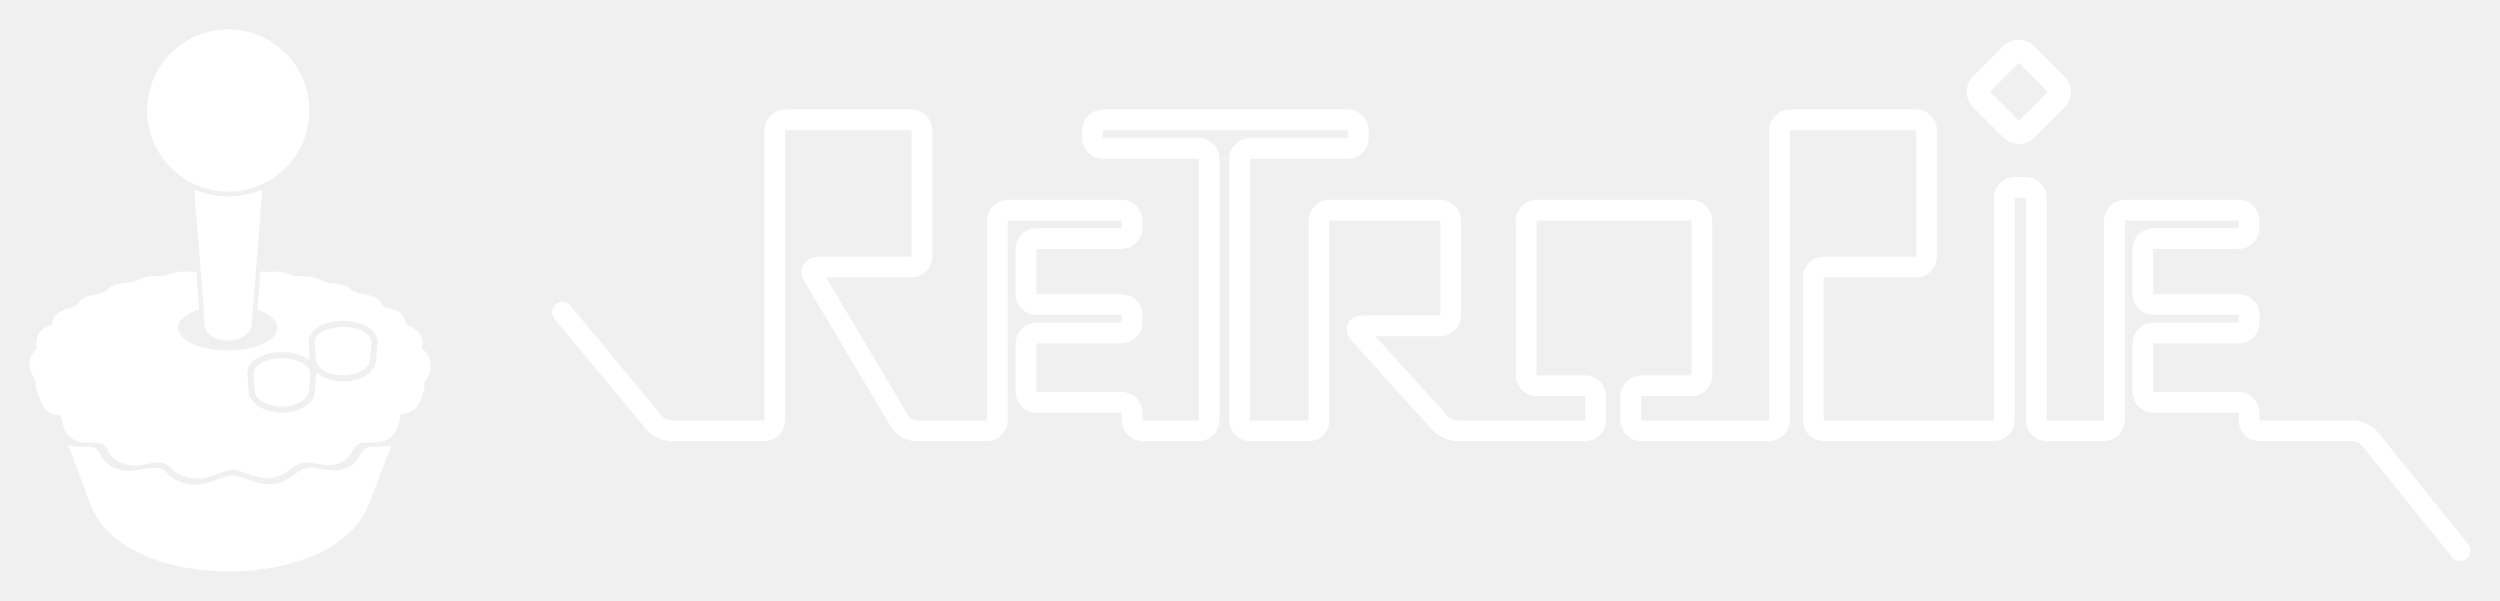
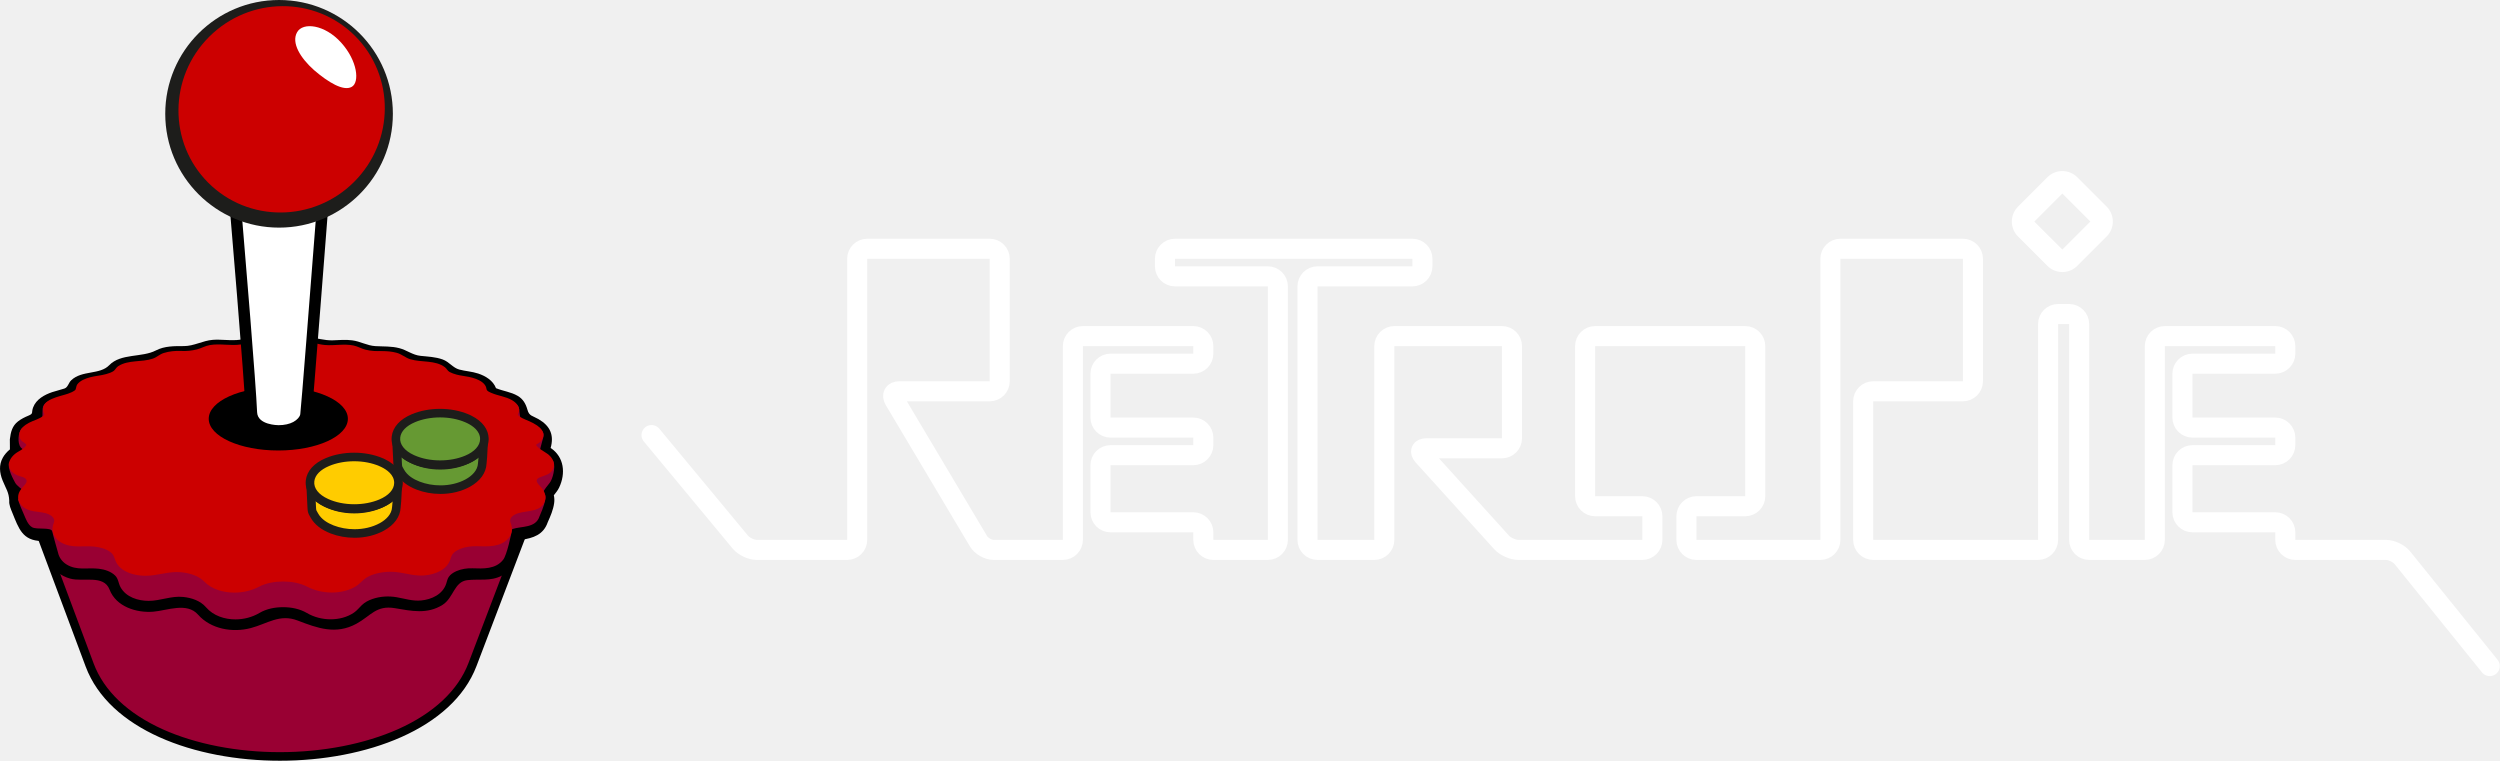
- <svg xmlns="http://www.w3.org/2000/svg" height="81.887mm" width="340.69mm" version="1.1" viewBox="0 0 1207.157 290.15">
-   <g stroke-linejoin="round" stroke-linecap="round" stroke-miterlimit="10" clip-rule="evenodd" transform="translate(275.01 -304.43)">
-     <path d="m912.93 570.35-43.586-54.013c-1.727-2.14-5.39-3.891-8.14-3.891h-45.201c-2.749 0-5-2.25-5-5v-3.76c0-2.75-2.249-5-5-5h-41.275c-2.75 0-5-2.25-5-5v-23.455c0-2.75 2.25-5 5-5h41.275c2.751 0 5-2.25 5-5v-3.756c0-2.75-2.249-5-5-5h-41.275c-2.75 0-5-2.25-5-5v-21.854c0-2.75 2.25-5 5-5h41.275c2.751 0 5-2.25 5-5v-3.751c0-2.75-2.249-5-5-5h-55.035c-2.75 0-5 2.25-5 5v96.576c0 2.75-2.25 5-5 5h-27.731c-2.75 0-5-2.25-5-5v-107.58c0-2.75-2.25-5-5-5h-5.48c-2.75 0-5 2.25-5 5v107.58c0 2.75-2.25 5-5 5h-82.175c-2.75 0-5-2.25-5-5v-69.065c0-2.75 2.25-5 5-5h44.713c2.75 0 5-2.25 5-5v-61.052c0-2.75-2.25-5-5-5h-61.055c-2.749 0-5 2.25-5 5v140.12c0 2.75-2.249 5-5 5h-61.775c-2.75 0-5-2.25-5-5v-11.77c0-2.75 2.25-5 5-5h24.32c2.75 0 5-2.25 5-5v-74.806c0-2.75-2.25-5-5-5l-74.813-.002c-2.75 0-5 2.25-5 5v74.808c0 2.75 2.25 5 5 5h23.523c2.75 0 5 2.25 5 5v11.77c0 2.75-2.25 5-5 5h-61.771c-2.75 0-6.51-1.668-8.357-3.706l-39.167-43.237c-1.847-2.038-1.106-3.706 1.643-3.706h37.671c2.749 0 5-2.25 5-5v-45.929c0-2.75-2.251-5-5-5h-53.638c-2.75 0-5 2.25-5 5v96.578c0 2.75-2.25 5-5 5h-28.303c-2.75 0-5-2.25-5-5v-126.36c0-2.75 2.25-5 5-5h47.293c2.75 0 5-2.25 5-5v-3.755c0-2.75-2.25-5-5-5h-118.35c-2.75 0-5 2.25-5 5v3.755c0 2.75 2.25 5 5 5h46.292c2.75 0 5 2.25 5 5v126.36c0 2.75-2.25 5-5 5l-27.16-.002c-2.749 0-5-2.25-5-5v-3.756c0-2.75-2.249-5-5-5h-41.268c-2.751 0-5-2.25-5-5v-23.459c0-2.75 2.249-5 5-5h41.268c2.751 0 5-2.25 5-5v-3.754c0-2.75-2.249-5-5-5h-41.268c-2.751 0-5-2.25-5-5v-21.854c0-2.75 2.249-5 5-5h41.268c2.751 0 5-2.25 5-5v-3.753c0-2.75-2.249-5-5-5h-55.027c-2.75 0-5 2.25-5 5v96.576c0 2.75-2.25 5-5 5h-34.474c-2.749 0-6.151-1.934-7.556-4.296l-41.959-70.473c-1.406-2.362-.307-4.296 2.444-4.296h45.083c2.75 0 5-2.25 5-5v-61.05c0-2.75-2.25-5-5-5h-61.051c-2.75 0-5 2.25-5 5v140.12c0 2.75-2.25 5-5 5h-45.032c-2.751 0-6.438-1.732-8.193-3.849l-44.294-53.399" stroke="#fff" stroke-width="10px" fill="none" />
-     <path d="m699.82 373.94-.251-.003-.251-.009-.249-.015-.249-.021-.25-.026-.251-.033-.248-.039-.246-.044-.25-.051-.245-.057-.245-.063-.245-.069-.243-.074-.241-.081-.241-.087-.237-.093-.222-.092-.135-.06-.117-.053-.115-.054-.116-.056-.116-.058-.116-.06-.115-.061-.114-.063-.113-.063-.112-.066-.112-.066-.113-.07-.109-.069-.111-.072-.11-.073-.107-.074-.11-.077-.108-.079-.103-.076-.103-.079-.107-.083-.106-.086-.103-.084-.1-.085-.102-.089-.097-.087-.101-.091-.099-.094-.094-.09-.083-.082-14.701-14.702-.083-.084-.089-.092-.093-.099-.093-.101-.089-.101-.088-.101-.083-.098-.086-.104-.084-.105-.081-.103-.08-.105-.08-.108-.079-.11-.074-.105-.074-.107-.073-.111-.072-.11-.07-.11-.066-.109-.071-.117-.063-.111-.063-.111-.064-.116-.061-.115-.061-.118-.056-.113-.055-.113-.056-.119-.054-.119-.058-.132-.091-.219-.094-.24-.087-.242-.08-.239-.076-.245-.069-.245-.062-.244-.056-.246-.051-.246-.044-.247-.039-.251-.033-.25-.027-.249-.02-.249-.015-.249-.01-.25v-.252-.253l.01-.249.014-.249.021-.249.027-.249.033-.251.039-.251.044-.246.051-.246.056-.246.063-.245.069-.245.075-.245.08-.238.087-.242.094-.24.092-.22.057-.131.054-.119.056-.118.055-.114.056-.114.06-.117.063-.117.063-.115.063-.111.063-.11.071-.118.067-.11.068-.107.073-.112.074-.112.073-.106.074-.105.078-.108.081-.109.081-.107.08-.101.084-.106.086-.104.082-.096.089-.103.091-.102.09-.098.094-.101.089-.092.081-.083 14.699-14.698.082-.082.099-.095.098-.091.1-.092.1-.089.097-.084.104-.089.104-.085.102-.082.105-.083.105-.08.108-.08.104-.076.108-.076.111-.076.108-.072.109-.07.111-.071.113-.069.112-.067.11-.064.117-.066.114-.063.111-.058.118-.061.117-.059.115-.055.113-.054.119-.054.135-.059.221-.093.239-.093.24-.087.241-.08.243-.075.245-.069.245-.063.247-.056.246-.051.247-.044.249-.039.251-.033.249-.027.248-.021.251-.015.251-.009.251-.003.25.003.251.009.25.015.249.021.25.027.25.032.248.039.248.045.248.05.246.057.244.063.244.068.244.075.243.081.24.087.236.092.223.093.133.059.117.053.118.055.115.056.116.058.116.06.113.06.114.062.113.064.113.065.113.068.111.068.112.071.108.07.11.073.111.077.106.074.107.078.105.078.105.079.106.083.106.086.101.084.099.083.101.088.102.09.102.094.094.088.096.092.087.086 14.696 14.694.082.083.095.099.093.099.087.096.091.101.089.103.083.098.086.104.083.104.08.102.082.108.08.107.079.109.074.106.072.105.075.111.073.113.068.108.067.109.068.113.066.114.066.117.06.111.062.116.061.118.054.108.057.118.058.124.052.113.056.129.094.223.093.24.088.242.08.241.074.242.07.245.061.243.058.248.05.248.044.245.04.25.032.251.027.246.021.252.015.252.01.246v.253.252l-.01.247-.015.252-.021.252-.027.246-.032.251-.04.25-.044.244-.05.249-.058.248-.061.242-.069.246-.075.242-.08.241-.088.242-.093.24-.093.222-.057.129-.052.115-.058.123-.057.117-.054.109-.06.117-.063.117-.06.111-.065.115-.067.115-.067.113-.068.11-.068.108-.072.111-.075.112-.073.106-.073.105-.079.109-.08.107-.082.108-.081.103-.083.104-.086.104-.082.097-.089.103-.09.101-.088.096-.094.1-.094.098-.081.082-14.696 14.7-.083.082-.099.095-.097.092-.1.091-.101.089-.097.085-.102.087-.105.087-.104.083-.104.081-.105.081-.106.078-.106.077-.11.077-.107.074-.11.073-.11.072-.11.069-.113.07-.111.066-.11.064-.114.064-.118.065-.115.061-.114.059-.116.058-.116.056-.113.053-.119.054-.136.06-.22.092-.238.093-.24.087-.243.081-.242.074-.244.069-.246.063-.245.057-.249.051-.247.044-.248.039-.251.033-.25.026-.249.021-.249.015-.251.009-.251.003zm0-11.203 13.964-13.968-13.965-13.964-13.966 13.966 13.967 13.966z" fill-rule="evenodd" fill="#fff" />
-     <g fill-rule="evenodd" transform="matrix(.53788 0 0 .53788 -535.47 275.33)" fill="#fff">
-       <g fill-rule="nonzero">
-         <path d="m545.45 453.56c8.365 22.395 18.188 48.692 19.93 53.355 15.052 40.296 69.566 60.277 124.26 60.277 55.153 0 110.49-20.301 125.81-60.562 1.85-4.859 11.645-30.592 20.043-52.652-6.175 1.645-12.48.555-18.93 1.316-9.048 1.07-9.251 12.012-16.809 16.754-10.358 6.501-21.066 4.133-32.27 2.227-12.703-2.147-16.321 5.253-26.088 10.566-13.879 7.55-26.319 2.975-39.773-2.205-12.188-4.693-20.464 2.152-31.74 5.121-12.3 3.239-27.065.742-35.758-9.135-7.519-8.549-21.044-2.719-30.25-1.967-11.395.931-25.199-3.364-29.646-14.979-3.923-10.243-17.773-5.045-26.553-7.398-.756-.203-1.5-.445-2.232-.719z" />
-         <path d="m96.533 138.17c-.68-.011-1.361-.002-2.043.051-3.476.267-6.433 2.152-9.965 2.152-3.251 0-6.633-.059-9.609 1.488-4.86 2.527-12.056.935-16.074 5.09-3.245 3.356-9.368 1.669-13.076 5.178-.96.908-1.107 2.425-2.326 2.844-1.37.472-2.797.762-4.172 1.225-2.695.906-5.574 2.47-6.621 5.301-.672 1.816.236 2.055-1.6 2.811-1.267.522-2.503 1.136-3.592 1.98-1.993 1.546-2.524 3.672-2.812 6.201-.022.189.026 3.428.029 3.426-.959.779-1.804 1.718-2.416 2.797-1.451 2.557-1.17 5.279-.094 7.938 1.168 2.883 2.156 3.97 2.273 6.938-.125 1.423.562 2.901 1.08 4.174 2.209 5.422 3.466 9.566 10.053 9.705 1.331.028 1.958 5.255 2.453 6.572 1.222 3.25 4.149 5.485 7.447 6.369 4.461 1.196 11.497-1.447 13.49 3.758 2.26 5.901 9.275 8.084 15.064 7.611 4.678-.382 11.549-3.344 15.369 1 4.417 5.019 11.919 6.286 18.168 4.641 5.729-1.508 9.934-4.986 16.127-2.602 6.836 2.632 13.157 4.957 20.209 1.121 4.963-2.7 6.8-6.46 13.254-5.369 5.692.969 11.134 2.17 16.396-1.133 3.84-2.409 3.944-7.968 8.541-8.512 4.047-.478 7.981.483 11.818-1.516 4.639-2.415 5.717-7.661 6.748-12.355 4.083-.607 7.619-1.715 9.113-6.076.934-2.063 1.89-4.286 2.195-6.551.136-.902.096-1.823-.104-2.711.671-.871 1.345-1.647 1.822-2.652 2.303-4.854 1.768-10.519-2.922-13.633 1.241-4.444-.153-7.586-4.203-9.934-2.047-1.186-3.172-.991-3.785-3.227-.578-2.072-1.526-3.695-3.346-4.764-2.345-1.374-5.002-1.632-7.469-2.65-1.013-2.638-3.591-4.201-6.158-5.047-2.124-.7-4.34-.792-6.484-1.363-2.204-.592-3.451-2.649-5.713-3.471-2.451-.89-5.051-.973-7.615-1.242-2.761-.29-4.68-1.967-7.293-2.644-2.759-.725-5.473-.539-8.27-.707-2.812-.169-5.191-1.638-7.963-1.992-2.199-.281-4.402-.095-6.606-.008-1.041.041-2.043-.065-3.035-.211-.538 6.801-1.054 13.286-1.478 18.486 5.838 1.99 9.635 5.157 9.635 8.734 0 6.027-10.721 10.912-23.945 10.912s-23.943-4.885-23.943-10.912c0-3.692 4.033-6.949 10.189-8.924-.364-5.125-.855-11.516-1.375-18.154-1.79.046-3.578-.112-5.369-.143zm76.166 23.801c3.483 0 6.845.646 9.73 1.865.288.104.671.263 1.068.49 3.83 1.917 5.935 4.763 5.928 8.023-.001.701-.106 1.385-.303 2.045l-.236 4.373c-.036.665-.073.973-.119 1.305-.026.191-.047.34-.072.799-.16 3.156-2.189 5.966-5.719 7.912-2.933 1.613-6.444 2.467-10.152 2.467-2.85 0-5.696-.516-8.229-1.492-1.897-.732-3.494-1.695-4.756-2.838.012.172.02.345.019.52-.001.691-.102 1.363-.293 2.014l-.244 4.408c-.036.659-.077.976-.121 1.295-.026.19-.047.341-.072.807-.162 3.159-2.193 5.967-5.721 7.908-2.932 1.614-6.441 2.469-10.15 2.469-2.85 0-5.695-.518-8.229-1.494-3.213-1.239-5.591-3.128-6.877-5.461-.114-.207-.207-.359-.279-.48-.626-1.047-.739-1.592-.805-2.926l-.043-.871c-.022-.441-.044-.881-.065-1.322l-.203-4.367c-.273-.912-.368-1.863-.258-2.832.364-3.231 2.817-5.955 6.906-7.672 2.886-1.212 6.251-1.852 9.729-1.852 3.485 0 6.845.643 9.727 1.861.292.105.679.264 1.076.492 1.037.519 1.943 1.109 2.719 1.754-.006-.098-.016-.175-.021-.283-.035-.728-.071-1.453-.107-2.18l-.223-4.439c-.259-.893-.345-1.822-.238-2.769.364-3.232 2.818-5.957 6.908-7.674 2.889-1.211 6.251-1.853 9.725-1.853zm0 2.949c-3.083 0-6.051.56-8.584 1.623-3.06 1.284-4.881 3.161-5.121 5.285-.009.081.002.16-.002.24h-.018l.014.201c-.001.229.015.457.051.682l.492 6.842c.016.318.032.635.047.953.062 1.25.09.986.719 2.123 1.115 2.022 3.262 3.33 5.359 4.139 2.208.851 4.686 1.295 7.168 1.295 3.068 0 6.143-.678 8.73-2.102 2.043-1.126 4.072-2.993 4.197-5.479.06-1.095.12-1.005.18-1.906-.008.006-.017.011-.025.018l.533-6.004h-.004c.019-.16.043-.32.043-.482.006-2.785-2.584-4.544-4.379-5.428-.231-.139-.495-.255-.734-.336-2.546-1.091-5.534-1.664-8.666-1.664zm-29.564 15.088c-3.083 0-6.055.56-8.588 1.623-3.059 1.284-4.88 3.162-5.119 5.285-.051.446-.008.884.082 1.314l.521 8.104h.016c.057.66.166.688.684 1.623 1.116 2.025 3.262 3.332 5.359 4.141 2.208.852 4.686 1.295 7.168 1.295 3.068 0 6.141-.677 8.729-2.102 2.044-1.125 4.074-2.992 4.201-5.479.002-.028.002-.026.004-.053h.006l.098-1.176c.023-.178.047-.331.07-.68-.004.003-.009.006-.014.01l.479-5.695c.05-.258.082-.519.082-.783.007-2.785-2.584-4.542-4.379-5.426-.23-.14-.498-.255-.736-.336-2.545-1.092-5.53-1.666-8.662-1.666z" transform="matrix(1.8592 0 0 1.8592 471.07 40.932)" />
-         <path d="m658.5 224.09c2.488 29.682 8.651 104.03 9.291 120.41.413 10.572 10.889 15.303 21.09 15.303 4.84 0 9.428-1.053 12.912-2.967 4.522-2.488 7.486-6.206 8.135-10.197.597-3.657 8.073-100.11 9.809-122.54-9.383 4.061-19.726 6.324-30.6 6.324-10.889 0-21.244-2.269-30.637-6.338z" />
-         <path d="m689.14 80.457c-40.221 0-72.826 32.606-72.826 72.822 0 40.215 32.605 72.82 72.826 72.82 40.21 0 72.816-32.605 72.816-72.82 0-40.216-32.607-72.822-72.816-72.822zm19.35 16.793c-158.28 339.64-79.139 169.82 0 0z" />
-       </g>
-       <rect height="2.656" width=".664" stroke-miterlimit="10" y="398.72" x="734.34" stroke-width="0" />
+ <svg xmlns="http://www.w3.org/2000/svg" width="351.71mm" height="107.02mm" version="1.1" viewBox="0 0 1246.2 379.21">
+   <g transform="translate(53.214 66.103)">
+     <path d="m1187.9 265.92-43.586-54.013c-1.727-2.14-5.39-3.891-8.14-3.891h-45.201c-2.749 0-5-2.25-5-5v-3.76c0-2.75-2.249-5-5-5h-41.275c-2.75 0-5-2.25-5-5v-23.455c0-2.75 2.25-5 5-5h41.275c2.751 0 5-2.25 5-5v-3.756c0-2.75-2.249-5-5-5h-41.275c-2.75 0-5-2.25-5-5v-21.854c0-2.75 2.25-5 5-5h41.275c2.751 0 5-2.25 5-5v-3.751c0-2.75-2.249-5-5-5h-55.035c-2.75 0-5 2.25-5 5v96.576c0 2.75-2.25 5-5 5h-27.731c-2.75 0-5-2.25-5-5v-107.58c0-2.75-2.25-5-5-5h-5.48c-2.75 0-5 2.25-5 5v107.58c0 2.75-2.25 5-5 5h-82.175c-2.75 0-5-2.25-5-5v-69.065c0-2.75 2.25-5 5-5h44.713c2.75 0 5-2.25 5-5v-61.052c0-2.75-2.25-5-5-5h-61.055c-2.749 0-5 2.25-5 5v140.12c0 2.75-2.249 5-5 5h-61.775c-2.75 0-5-2.25-5-5v-11.77c0-2.75 2.25-5 5-5h24.32c2.75 0 5-2.25 5-5v-74.806c0-2.75-2.25-5-5-5l-74.813-2e-3c-2.75 0-5 2.25-5 5v74.808c0 2.75 2.25 5 5 5h23.523c2.75 0 5 2.25 5 5v11.77c0 2.75-2.25 5-5 5h-61.771c-2.75 0-6.51-1.668-8.357-3.706l-39.167-43.237c-1.847-2.038-1.106-3.706 1.643-3.706h37.671c2.749 0 5-2.25 5-5v-45.929c0-2.75-2.251-5-5-5h-53.638c-2.75 0-5 2.25-5 5v96.578c0 2.75-2.25 5-5 5h-28.303c-2.75 0-5-2.25-5-5v-126.36c0-2.75 2.25-5 5-5h47.293c2.75 0 5-2.25 5-5v-3.755c0-2.75-2.25-5-5-5h-118.35c-2.75 0-5 2.25-5 5v3.755c0 2.75 2.25 5 5 5h46.292c2.75 0 5 2.25 5 5v126.36c0 2.75-2.25 5-5 5l-27.16-2e-3c-2.749 0-5-2.25-5-5v-3.756c0-2.75-2.249-5-5-5h-41.268c-2.751 0-5-2.25-5-5v-23.459c0-2.75 2.249-5 5-5h41.268c2.751 0 5-2.25 5-5v-3.754c0-2.75-2.249-5-5-5h-41.268c-2.751 0-5-2.25-5-5v-21.854c0-2.75 2.249-5 5-5h41.268c2.751 0 5-2.25 5-5v-3.753c0-2.75-2.249-5-5-5h-55.027c-2.75 0-5 2.25-5 5v96.576c0 2.75-2.25 5-5 5h-34.474c-2.749 0-6.151-1.934-7.556-4.296l-41.959-70.473c-1.406-2.362-0.307-4.296 2.444-4.296h45.083c2.75 0 5-2.25 5-5v-61.05c0-2.75-2.25-5-5-5h-61.051c-2.75 0-5 2.25-5 5v140.12c0 2.75-2.25 5-5 5h-45.032c-2.751 0-6.438-1.732-8.193-3.849l-44.294-53.399" clip-rule="evenodd" fill="none" stroke="#fff" stroke-linecap="round" stroke-linejoin="round" stroke-miterlimit="10" stroke-width="10px" />
+     <path d="m974.83 69.51-0.251-3e-3 -0.251-9e-3 -0.249-0.015-0.249-0.021-0.25-0.026-0.251-0.033-0.248-0.039-0.246-0.044-0.25-0.051-0.245-0.057-0.245-0.063-0.245-0.069-0.243-0.074-0.241-0.081-0.241-0.087-0.237-0.093-0.222-0.092-0.135-0.06-0.117-0.053-0.115-0.054-0.116-0.056-0.116-0.058-0.116-0.06-0.115-0.061-0.114-0.063-0.113-0.063-0.224-0.132-0.113-0.07-0.109-0.069-0.111-0.072-0.11-0.073-0.107-0.074-0.11-0.077-0.108-0.079-0.103-0.076-0.103-0.079-0.107-0.083-0.106-0.086-0.103-0.084-0.1-0.085-0.102-0.089-0.097-0.087-0.101-0.091-0.099-0.094-0.094-0.09-0.083-0.082-14.701-14.702-0.083-0.084-0.089-0.092-0.093-0.099-0.093-0.101-0.089-0.101-0.088-0.101-0.083-0.098-0.086-0.104-0.084-0.105-0.081-0.103-0.08-0.105-0.08-0.108-0.079-0.11-0.074-0.105-0.074-0.107-0.073-0.111-0.072-0.11-0.07-0.11-0.066-0.109-0.071-0.117-0.126-0.222-0.064-0.116-0.061-0.115-0.061-0.118-0.056-0.113-0.055-0.113-0.056-0.119-0.054-0.119-0.058-0.132-0.091-0.219-0.094-0.24-0.087-0.242-0.08-0.239-0.076-0.245-0.069-0.245-0.062-0.244-0.056-0.246-0.051-0.246-0.044-0.247-0.039-0.251-0.033-0.25-0.027-0.249-0.02-0.249-0.015-0.249-0.01-0.25v-0.505l0.01-0.249 0.014-0.249 0.021-0.249 0.027-0.249 0.033-0.251 0.039-0.251 0.044-0.246 0.051-0.246 0.056-0.246 0.063-0.245 0.069-0.245 0.075-0.245 0.08-0.238 0.087-0.242 0.094-0.24 0.092-0.22 0.057-0.131 0.054-0.119 0.056-0.118 0.055-0.114 0.056-0.114 0.06-0.117 0.063-0.117 0.063-0.115 0.063-0.111 0.063-0.11 0.071-0.118 0.067-0.11 0.068-0.107 0.073-0.112 0.074-0.112 0.073-0.106 0.074-0.105 0.078-0.108 0.081-0.109 0.081-0.107 0.08-0.101 0.084-0.106 0.086-0.104 0.082-0.096 0.089-0.103 0.091-0.102 0.09-0.098 0.094-0.101 0.089-0.092 0.081-0.083 14.699-14.698 0.082-0.082 0.099-0.095 0.098-0.091 0.1-0.092 0.1-0.089 0.097-0.084 0.104-0.089 0.104-0.085 0.102-0.082 0.105-0.083 0.105-0.08 0.108-0.08 0.104-0.076 0.108-0.076 0.111-0.076 0.108-0.072 0.109-0.07 0.111-0.071 0.113-0.069 0.112-0.067 0.11-0.064 0.117-0.066 0.114-0.063 0.111-0.058 0.118-0.061 0.117-0.059 0.115-0.055 0.113-0.054 0.119-0.054 0.135-0.059 0.221-0.093 0.239-0.093 0.24-0.087 0.241-0.08 0.243-0.075 0.245-0.069 0.245-0.063 0.247-0.056 0.246-0.051 0.247-0.044 0.249-0.039 0.251-0.033 0.249-0.027 0.248-0.021 0.251-0.015 0.251-9e-3 0.251-3e-3 0.25 3e-3 0.251 9e-3 0.25 0.015 0.249 0.021 0.25 0.027 0.25 0.032 0.248 0.039 0.248 0.045 0.248 0.05 0.246 0.057 0.244 0.063 0.244 0.068 0.244 0.075 0.243 0.081 0.24 0.087 0.236 0.092 0.223 0.093 0.133 0.059 0.117 0.053 0.118 0.055 0.115 0.056 0.116 0.058 0.116 0.06 0.113 0.06 0.114 0.062 0.113 0.064 0.113 0.065 0.113 0.068 0.111 0.068 0.112 0.071 0.108 0.07 0.11 0.073 0.111 0.077 0.106 0.074 0.107 0.078 0.105 0.078 0.105 0.079 0.106 0.083 0.106 0.086 0.101 0.084 0.099 0.083 0.101 0.088 0.102 0.09 0.102 0.094 0.094 0.088 0.096 0.092 0.087 0.086 14.696 14.694 0.082 0.083 0.095 0.099 0.093 0.099 0.087 0.096 0.091 0.101 0.089 0.103 0.083 0.098 0.086 0.104 0.083 0.104 0.08 0.102 0.082 0.108 0.08 0.107 0.079 0.109 0.074 0.106 0.072 0.105 0.075 0.111 0.073 0.113 0.068 0.108 0.067 0.109 0.068 0.113 0.066 0.114 0.066 0.117 0.06 0.111 0.062 0.116 0.061 0.118 0.054 0.108 0.057 0.118 0.058 0.124 0.052 0.113 0.056 0.129 0.094 0.223 0.093 0.24 0.088 0.242 0.08 0.241 0.074 0.242 0.07 0.245 0.061 0.243 0.058 0.248 0.05 0.248 0.044 0.245 0.04 0.25 0.032 0.251 0.027 0.246 0.021 0.252 0.015 0.252 0.01 0.246v0.505l-0.01 0.247-0.015 0.252-0.021 0.252-0.027 0.246-0.032 0.251-0.04 0.25-0.044 0.244-0.05 0.249-0.058 0.248-0.061 0.242-0.069 0.246-0.075 0.242-0.08 0.241-0.088 0.242-0.093 0.24-0.093 0.222-0.057 0.129-0.052 0.115-0.058 0.123-0.057 0.117-0.054 0.109-0.06 0.117-0.063 0.117-0.06 0.111-0.065 0.115-0.067 0.115-0.067 0.113-0.068 0.11-0.068 0.108-0.072 0.111-0.075 0.112-0.073 0.106-0.073 0.105-0.079 0.109-0.08 0.107-0.082 0.108-0.081 0.103-0.083 0.104-0.086 0.104-0.082 0.097-0.089 0.103-0.09 0.101-0.088 0.096-0.094 0.1-0.094 0.098-0.081 0.082-14.696 14.7-0.083 0.082-0.099 0.095-0.097 0.092-0.1 0.091-0.101 0.089-0.097 0.085-0.102 0.087-0.105 0.087-0.104 0.083-0.104 0.081-0.105 0.081-0.106 0.078-0.106 0.077-0.11 0.077-0.107 0.074-0.11 0.073-0.11 0.072-0.11 0.069-0.113 0.07-0.111 0.066-0.11 0.064-0.114 0.064-0.118 0.065-0.115 0.061-0.114 0.059-0.116 0.058-0.116 0.056-0.113 0.053-0.119 0.054-0.136 0.06-0.22 0.092-0.238 0.093-0.24 0.087-0.243 0.081-0.242 0.074-0.244 0.069-0.246 0.063-0.245 0.057-0.249 0.051-0.247 0.044-0.248 0.039-0.251 0.033-0.25 0.026-0.249 0.021-0.249 0.015-0.251 9e-3zm0-11.203 13.964-13.968-13.965-13.964-13.966 13.966z" clip-rule="evenodd" fill="#fff" fill-rule="evenodd" stroke-linecap="round" stroke-linejoin="round" stroke-miterlimit="10" />
+     <g transform="matrix(.7114 0 0 .7114 -269.58 -164.29)">
+       <path d="m500.21 668.07c-30.323 0-59.834-5.751-83.096-16.194-25.388-11.399-42.74-27.952-50.18-47.87-3.317-8.881-26.62-71.267-38.544-103.19 0.553 0.129 1.139 0.243 1.76 0.342 0.76 0.12 1.513 0.224 2.259 0.325 2.834 0.388 5.282 0.723 7.571 1.948 3.069 1.646 4.009 4.14 5.407 8.406l3.926 11.853c0.865 2.615 3.932 3.635 10.94 3.635 0.775 0 1.387-0.015 1.703-0.026 0.608-0.018 1.212-0.042 1.813-0.064 1.425-0.055 2.771-0.106 4.116-0.106 2.333 0 4.229 0.168 5.969 0.527 4.053 0.837 7.397 2.398 9.669 4.516 1.264 1.176 1.728 2.462 2.369 4.244 0.37 1.027 0.79 2.193 1.416 3.409 2.999 5.819 9.989 9.156 19.18 9.156 1.606 0 3.216-0.103 4.786-0.307 2.158-0.281 4.226-0.749 6.226-1.202 2.608-0.59 5.071-1.146 7.594-1.279 0.726-0.038 1.454-0.058 2.183-0.058 3.423 0 6.744 0.425 9.871 1.262 4.11 1.1 7.392 2.738 9.754 4.87 0.608 0.54 1.161 1.069 1.705 1.588 1.782 1.7 3.624 3.459 6.305 4.768 3.97 1.941 8.602 2.968 13.392 2.968 4.994 0 9.978-1.09 14.413-3.154l0.859-0.4c3.939-1.839 7.341-3.427 11.396-4.139 2.395-0.421 4.862-0.635 7.332-0.635 1.74 0 3.501 0.107 5.233 0.318 4.008 0.486 7.696 2.02 11.6 3.644 4.281 1.781 8.708 3.623 13.757 4.103 1.12 0.106 2.252 0.16 3.363 0.16 3.826 0 7.464-0.619 10.811-1.84 4.231-1.541 6.866-4.028 9.655-6.662l0.729-0.687c5.822-5.459 14.668-6.274 19.423-6.274 0.814 0 1.641 0.023 2.456 0.069 2.85 0.162 5.603 0.698 8.517 1.264 3.475 0.676 7.068 1.374 10.81 1.374 2.715 0 5.219-0.363 7.658-1.111 5.5-1.681 9.381-4.978 10.926-9.281l0.042-0.12 0.033-0.122c0.98-3.677 2.224-5.659 4.588-7.311 2.752-1.926 6.29-3.157 10.518-3.662 0.882-0.105 1.849-0.157 2.955-0.157 1.156 0 2.309 0.054 3.531 0.11 1.235 0.057 2.512 0.116 3.806 0.116 0.905 0 1.726-0.028 2.512-0.088l0.504-0.034c2.455-0.164 7.025-0.468 8.328-4.299l2.238-6.593c0.347-1.021 0.659-2.119 0.96-3.181 0.815-2.872 1.659-5.843 3.219-7.598 2.353-2.651 6.268-3.599 9.138-3.928l0.632-0.071c1.287-0.144 2.692-0.3 4.11-0.599l-39.163 102.87c-7.581 19.923-25.201 36.531-50.954 48.027-23.646 10.555-53.487 16.367-84.029 16.367" fill="#903" />
+       <path d="m679.19 495.21c-0.02 0.02-0.038 0.039-0.058 0.058-0.052 0.053-0.096 0.097-0.102 0.104 0.051-0.052 0.104-0.105 0.16-0.162m5e-3 -5e-3 -5e-3 5e-3zm8e-3 -8e-3c-3e-3 3e-3 -6e-3 5e-3 -8e-3 8e-3zm0.028-0.029c-0.025 0.025-0.069 0.069-0.125 0.126l0.026-0.026c0.032-0.033 0.067-0.068 0.099-0.1m0.019-0.02c-6e-3 7e-3 -0.013 0.013-0.019 0.02 5e-3 -6e-3 0.01-0.01 0.014-0.014 2e-3 -2e-3 3e-3 -4e-3 5e-3 -6e-3m6e-3 -5e-3 -0.011 0.011c-0.015 0.015-0.029 0.029-0.042 0.043 0.037-0.038 0.053-0.054 0.053-0.054m-356.87-1.833c10.275 27.504 38.095 101.98 41.743 111.75 16.484 44.131 76.185 66.014 136.09 66.014 60.402 0 121.01-22.233 137.79-66.326 3.913-10.279 32.179-84.528 42.4-111.38-0.256 0.667-0.658 1.265-1.149 1.776 0.054-0.055 0.098-0.099 0.098-0.099s-0.042 0.044-0.158 0.161c-0.118 0.119-0.161 0.163-0.161 0.163s0-1e-3 1e-3 -1e-3c-0.652 0.658-0.876 0.885-0.876 0.885-1e-3 0 0.65-0.658 0.952-0.963-2.586 2.535-6.439 2.815-9.832 3.204-3.99 0.457-8.293 1.822-11.039 4.915-2.697 3.034-3.5 8.047-4.777 11.809-0.746 2.197-1.493 4.394-2.238 6.591-0.717 2.109-4.176 2.155-6.216 2.307-0.763 0.057-1.526 0.079-2.288 0.079-2.448 0-4.887-0.225-7.336-0.225-1.101 0-2.204 0.046-3.311 0.177-4.173 0.498-8.408 1.752-11.881 4.182-3.318 2.318-4.754 5.193-5.769 8.998-1.405 3.916-5.169 6.262-8.981 7.427-2.315 0.71-4.564 0.979-6.779 0.979-6.407 0-12.531-2.256-19.157-2.632-0.861-0.049-1.739-0.075-2.626-0.075-7.581 0-15.906 1.865-21.475 7.086-2.992 2.806-5.378 5.269-9.359 6.719-3.12 1.138-6.458 1.658-9.784 1.658-1.029 0-2.058-0.05-3.078-0.146-9.008-0.857-16.254-6.643-25.28-7.74-1.855-0.225-3.725-0.338-5.595-0.338-2.631 0-5.262 0.224-7.85 0.679-4.763 0.836-8.68 2.764-13.002 4.775-4.018 1.869-8.594 2.874-13.147 2.874-4.194 0-8.37-0.853-12.076-2.665-3.027-1.478-4.874-3.717-7.316-5.886-3.068-2.77-7.036-4.484-10.989-5.542-3.464-0.927-7.06-1.363-10.646-1.363-0.781 0-1.562 0.02-2.341 0.061-4.829 0.254-9.296 1.884-14.048 2.502-1.37 0.178-2.861 0.282-4.401 0.282-6.357 0-13.549-1.779-16.512-7.53-1.583-3.072-1.69-5.944-4.407-8.475-3.033-2.825-7.098-4.43-11.108-5.258-2.221-0.459-4.395-0.589-6.575-0.589-1.988 0-3.982 0.108-6.025 0.173-0.298 9e-3 -0.876 0.023-1.608 0.023-2.739 0-7.636-0.197-8.092-1.578-1.216-3.67-2.434-7.344-3.65-11.015-1.489-4.495-2.552-8.499-7.114-10.945-3.441-1.843-7.02-1.996-10.777-2.592-3.042-0.482-7.035-1.69-8.239-4.89m-7e-3 -0.021c2e-3 7e-3 4e-3 0.014 7e-3 0.021-2e-3 -6e-3 -5e-3 -0.014-7e-3 -0.021m347.37 11.194-14.869 39.058-22.489 59.073c-7.292 19.161-24.365 35.19-49.373 46.353-23.269 10.388-52.677 16.107-82.807 16.107-29.909 0-58.983-5.658-81.867-15.931-24.64-11.062-41.445-27.033-48.599-46.183-3.156-8.451-24.414-65.365-36.74-98.36 2.188 0.309 3.981 0.635 5.557 1.48 1.984 1.064 2.632 2.594 3.976 6.695l0.278 0.849 2.194 6.621 1.455 4.392c1.884 5.693 9.629 5.693 13.789 5.693 0.819 0 1.465-0.016 1.798-0.026 0.615-0.02 1.226-0.043 1.834-0.067 1.396-0.052 2.714-0.103 4.001-0.103 2.153 0 3.806 0.143 5.362 0.465 3.514 0.725 6.361 2.03 8.232 3.773 0.671 0.626 0.954 1.3 1.59 3.066 0.401 1.114 0.856 2.376 1.572 3.766 3.53 6.853 11.493 10.782 21.846 10.782 1.735 0 3.475-0.112 5.175-0.332 2.295-0.298 4.433-0.782 6.5-1.25 2.479-0.561 4.821-1.09 7.088-1.21 0.675-0.036 1.357-0.053 2.027-0.053 3.16 0 6.22 0.389 9.095 1.159 3.647 0.975 6.513 2.389 8.556 4.232 0.536 0.477 1.057 0.973 1.608 1.498 1.856 1.773 3.961 3.781 7.055 5.291 4.381 2.143 9.468 3.276 14.713 3.276 5.428 0 10.849-1.188 15.678-3.434l0.864-0.403c3.745-1.749 6.98-3.259 10.646-3.903 2.223-0.39 4.515-0.588 6.811-0.588 1.621 0 3.26 0.099 4.871 0.295 3.599 0.437 7.102 1.894 10.81 3.437 4.487 1.866 9.126 3.796 14.626 4.318 1.213 0.117 2.44 0.174 3.646 0.174 4.178 0 8.161-0.679 11.838-2.02 4.813-1.754 7.8-4.574 10.688-7.3l0.721-0.68c3.703-3.471 10.035-5.463 17.371-5.463 0.759 0 1.528 0.022 2.285 0.065 2.649 0.15 5.304 0.667 8.116 1.214 3.614 0.702 7.351 1.428 11.382 1.428 3.018 0 5.81-0.406 8.532-1.241 6.431-1.966 11.004-5.921 12.876-11.139l0.085-0.237 0.065-0.244c0.795-2.98 1.655-4.399 3.41-5.627 2.309-1.615 5.474-2.701 9.152-3.14 0.764-0.09 1.615-0.135 2.601-0.135 1.086 0 2.206 0.051 3.392 0.106 1.27 0.059 2.582 0.119 3.944 0.119 0.981 0 1.876-0.031 2.735-0.095l0.481-0.034c2.699-0.179 9.022-0.6 10.97-6.33l1.04-3.062 1.197-3.528c0.371-1.093 0.694-2.229 1.006-3.327 0.689-2.428 1.471-5.182 2.577-6.426 1.316-1.482 3.806-2.513 7.027-2.914" />
+       <path d="m486.57 373.72c-5.798 0-11.038 2.226-16.721 2.596-5.54 0.36-11.07-0.589-16.62-0.163-7.078 0.543-13.094 4.383-20.286 4.383-6.62 0-13.506-0.119-19.566 3.032-9.896 5.146-24.548 1.903-32.729 10.362-6.608 6.834-19.073 3.395-26.623 10.539-1.955 1.849-2.254 4.938-4.737 5.791-2.789 0.962-5.698 1.555-8.497 2.497-5.488 1.845-11.346 5.027-13.479 10.791-1.369 3.697 0.478 4.185-3.259 5.723-2.58 1.062-5.095 2.312-7.311 4.031-4.057 3.147-5.141 7.476-5.728 12.625-0.045 0.385 0.055 6.982 0.062 6.977-1.953 1.587-3.674 3.495-4.921 5.692-2.954 5.206-2.38 10.751-0.188 16.163 2.378 5.87 4.39 8.086 4.628 14.128-0.254 2.897 1.142 5.907 2.197 8.499 4.497 11.04 7.058 19.472 20.468 19.756 2.711 0.057 3.985 10.701 4.994 13.384 2.488 6.617 8.448 11.168 15.163 12.968 9.083 2.435 23.411-2.944 27.469 7.653 4.601 12.015 18.883 16.458 30.671 15.495 9.524-0.778 23.516-6.809 31.294 2.035 8.993 10.218 24.268 12.8 36.992 9.449 11.665-3.071 20.225-10.151 32.834-5.296 13.919 5.359 26.79 10.092 41.148 2.281 10.104-5.497 13.847-13.152 26.988-10.931 11.59 1.972 22.668 4.42 33.383-2.305 7.818-4.906 8.029-16.224 17.389-17.331 8.24-0.973 16.248 0.981 24.062-3.088 9.445-4.917 11.642-15.597 13.742-25.155 8.314-1.235 15.514-3.491 18.556-12.37 1.901-4.201 3.848-8.728 4.47-13.339 0.276-1.837 0.193-3.714-0.214-5.522 1.367-1.773 2.741-3.35 3.712-5.398 4.688-9.883 3.601-21.417-5.948-27.757 2.526-9.049-0.311-15.448-8.557-20.227-4.167-2.414-6.46-2.018-7.708-6.569-1.176-4.218-3.108-7.525-6.813-9.7-4.775-2.798-10.184-3.321-15.206-5.394-2.063-5.372-7.313-8.553-12.539-10.276-4.325-1.426-8.838-1.615-13.205-2.779-4.488-1.205-7.025-5.394-11.63-7.067-4.99-1.813-10.286-1.98-15.507-2.528-5.622-0.591-9.528-4.003-14.849-5.383-5.618-1.476-11.138-1.096-16.833-1.439-5.726-0.344-10.573-3.338-16.217-4.059-4.478-0.572-8.963-0.191-13.45-0.014-6.133 0.242-11.661-1.692-17.675-2.441-5.668-0.706-11.21 0.355-16.837 0.907-5.586 0.547-10.798-1.226-16.369-1.226" />
+       <path d="m469.08 572.04c-7.497 0-15.419-2.484-20.575-8.461-4.037-4.681-10.151-6.65-15.992-7.268-8.381-0.884-15.939 2.742-24.206 2.742-7.325 0-15.847-2.497-19.748-9.589-1.485-2.717-1.476-5.924-3.764-8.14-3-2.938-7.333-4.262-11.318-4.758-7.856-0.976-15.578 1.515-22.857-3.102-2.906-1.84-5.123-4.741-5.869-8.278-0.498-1.847-3.571-12.466-3.999-14.722-0.63-3.321-10.734-1.053-14.13-2.993-3.083-1.76-4.628-6.443-5.615-8.63-0.988-2.187-4.021-8.994-4.217-11.134 0.506-1.011 11.597-3.306 11.597-3.306s-1.938-0.545-5.328-1.712c-3.391-1.167-7.352-4.554-8.342-6.457-0.991-1.902-5.679-10.087-4.228-14.237 2.148-2.686 12.982-2.404 15.372-4.405-0.557-0.676-6.6-5.167-7.281-6.098-2.332-3.183-1.791-10.222 0.622-13.096 2.54-3.027 13.616-1.503 17.523-3.803 1.512-0.889-5.425-0.465-4.064-1.617 1.755-1.484 1.058-6.437 1.323-8.558 1.089-8.713 15.721-5.96 21.303-8.172 1.665-0.662 3.247 0.798 4.644-0.378 0.848-0.718 0.768-3.247 1.512-4.419 1.947-3.075 9.429-7.078 12.666-8.066 3.622-1.104 3.61 1.148 7.218-0.015 1.729-0.558 3.593-1.226 5.053-2.383 1.209-0.939 1.787-2.77 3.19-3.771 3.471-2.475 7.241-4.23 11.183-5.056 4.015-0.841 8.207-0.73 12.528-0.728 2.921 2e-3 4.594-3.319 7.409-4.327 4.043-1.973 6.78-2.611 10.749-3.076 3.565 0.197 8.55 1.286 11.996 0.297 3.077-0.882 5.645-2.719 8.849-3.345 7.108-1.388 14.16 0.755 21.289-0.479 3.118-0.542 5.961-1.926 9.118-2.323 3.733-0.469 7.647-0.36 11.297 0.616 7.392 2.003 14.26-0.907 21.603-0.821 5.477 0.064 10.233 2.447 15.601 2.96 6.566 0.622 12.967-1.158 19.507 0.379 2.985 0.703 5.438 2.49 8.365 3.28 3.654 0.98 7.4-0.331 11.144-0.42 3.26 0.287 5.465 1.549 9.786 3.474 3.806 1.588 6.132 3.095 9.56 4.266 3.957 1.351 4.721-0.616 9.044-0.144 4.586 0.501 11.553 3.604 14.71 6.345 1.273 1.105 1.746 2.775 3.158 3.631 1.463 0.893 3.105 1.505 4.727 2.005 2.824 0.867 0.655-1.735 3.552-1.235 4.44 0.9 11.801 5.042 14.372 7.401 1.362 1.249 2.416 2.913 2.621 4.835 0.181 1.746 1.76 2.219 3.364 1.906 0.611-0.119 1.246-0.318 2.185-0.087 3.462 1.12 11.945-0.662 15.552 2.482 2.557 2.229 4.619 2.283 5.136 6.068 0.233 1.712 0.858 9.879 2.177 9.725 3.406 1.529 9.83 0.19 12.916 3.89 1.352 1.624 2.438 3.054 1.706 5.826-0.735 2.771-3.235 11.32-2.564 11.835 3.224 2.464 8.326 1.673 9.752 5.239 1.53 3.824-0.571 12.421-2.826 14.949-0.673 0.753-4.229 5.343-4.339 6.224 1.674 2.296 1.595 2.839 1.518 4.473-0.078 1.634-1.265 6.108-4.109 12.448-2.647 8.584-12.75 6.817-19.185 9.051-0.622 3.424-3.65 18.007-6.304 21.432-5.264 6.788-14.066 6.267-21.518 6.025-3.779-0.121-7.664 0.43-11.17 1.957-1.619 0.704-3.181 1.633-4.47 2.885-1.716 1.664-2.003 3.442-2.678 5.655-2.389 7.822-10.452 11.376-17.652 12.049-6.026 0.562-11.302-1.257-17.146-2.269-5.677-0.981-11.702-0.638-17.173 1.294-2.582 0.91-5.127 2.215-7.157 4.144-1.906 1.821-3.416 3.843-5.611 5.343-4.799 3.284-10.631 4.685-16.314 4.685-5.812 0-11.668-1.472-16.746-4.46-5.001-2.922-10.921-4.038-16.595-4.038-5.673 7e-3 -11.606 1.107-16.595 4.062-5.101 3.013-10.977 4.498-16.812 4.498" fill="#903" />
+       <path d="m468.33 553.27c-7.672 0-15.778-2.256-21.053-7.681-4.133-4.25-10.388-6.038-16.363-6.598-8.578-0.803-16.31 2.487-24.772 2.487-7.492 0-16.213-2.266-20.206-8.704-1.52-2.466-1.508-5.377-3.851-7.389-3.068-2.668-7.503-3.87-11.58-4.319-8.04-0.887-15.94 1.376-23.387-2.817-2.975-1.67-5.325-4.289-6.006-7.515-0.322-1.558-0.245-3.16 0.162-4.695 0.407-1.519 1.276-2.894 0.566-4.463-1.287-2.849-5.359-4.035-8.326-4.502-3.8-0.599-7.478-0.66-10.952-2.422-3.154-1.598-5.59-4.389-5.747-7.833-0.176-3.877 2.308-6.45 4.771-9.232 2.495-2.815 0.842-4.762-2.541-5.587-3.588-0.873-7.248-2.811-8.369-6.334-1.175-3.671 1.052-7.194 3.919-9.571 2.471-2.047 6.296-3.233 7.912-6.07 0.551-0.971-2.721-2.413-3.419-3.258-2.386-2.891-1.652-6.612 0.816-9.22 2.598-2.747 6.196-4.108 9.718-5.504 1.64-0.646 3.253-1.436 4.646-2.483 1.794-1.349 0.486-1.572 0.125-3.485-1.581-8.4 11.66-10.18 17.37-12.189 1.705-0.599 3.451-1.324 4.88-2.393 0.87-0.652 0.79-2.948 1.549-4.012 1.992-2.791 5.763-4.199 9.076-5.097 3.703-1.001 7.579-1.182 11.269-2.239 1.77-0.507 3.678-1.113 5.172-2.164 1.237-0.852 1.828-2.514 3.264-3.422 7.168-4.536 16.432-2.578 24.26-5.251 2.792-0.954 4.7-3.014 7.58-3.929 3.91-1.24 8.208-1.632 12.315-1.437 3.648 0.179 7.437-0.187 10.962-1.086 3.148-0.799 5.776-2.468 9.054-3.036 7.274-1.26 14.489 0.686 21.783-0.435 3.19-0.491 6.098-1.748 9.331-2.109 3.819-0.425 7.826-0.327 11.557 0.559 7.565 1.819 14.592-0.823 22.105-0.745 5.605 0.058 10.471 2.222 15.964 2.687 6.72 0.565 13.27-1.05 19.962 0.346 3.052 0.636 5.565 2.258 8.561 2.975 3.736 0.891 7.524 1.053 11.354 0.971 3.447-0.072 6.961 0.265 10.279 1.155 3.635 0.961 6.056 3.457 9.562 4.52 7.802 2.362 17.595 0.455 24.307 5.63 1.303 1.002 1.787 2.519 3.232 3.295 1.498 0.811 3.177 1.367 4.835 1.822 2.891 0.785 5.88 1.013 8.804 1.641 3.348 0.721 6.907 1.814 9.537 3.956 1.394 1.134 2.474 2.644 2.683 4.39 0.184 1.584 1.945 2.198 3.44 2.859 4.774 2.102 10.082 2.468 14.609 5.174 2.876 1.723 5.474 4.564 4.738 7.971-0.298 1.375-1.443 1.861-0.208 2.891 1.49 1.24 3.324 2.133 5.156 2.858 5.44 2.153 15.598 6.935 11.082 14.027-0.836 1.314-2.119 2.318-3.556 3.028-1.021 0.507 0.17 1.441 0.739 2.015 2.556 2.573 6.255 3.765 8.724 6.483 2.378 2.593 3.499 6.186 1.705 9.349-2.017 3.557-5.74 3.938-9.27 5.453-3.851 1.654-1.267 4.35 0.655 6.346 2.643 2.743 4.392 6.493 3.109 10.178-2.709 7.795-12.145 6.51-18.729 8.537-3.093 0.954-6.799 3.23-5.292 6.733 1.584 3.681 1.139 7.806-1.575 10.915-5.385 6.163-14.393 5.689-22.018 5.47-3.867-0.109-7.843 0.39-11.431 1.777-1.655 0.64-3.253 1.483-4.573 2.619-1.754 1.509-2.047 3.125-2.739 5.134-2.444 7.1-10.696 10.328-18.064 10.939-6.166 0.509-11.564-1.142-17.54-2.061-5.813-0.89-11.977-0.58-17.576 1.173-2.642 0.828-5.246 2.012-7.322 3.764-1.952 1.652-3.496 3.489-5.742 4.85-4.911 2.982-10.88 4.253-16.693 4.253-5.946 0-11.939-1.337-17.137-4.049-5.116-2.652-11.174-3.665-16.978-3.665-5.806 6e-3 -11.878 1.005-16.981 3.689-5.22 2.733-11.234 4.082-17.203 4.082" fill="#c00" />
+       <path d="m547.88 431.47c0 12.271-21.828 22.218-48.753 22.218s-48.753-9.947-48.753-22.218 21.828-22.219 48.753-22.218c26.925 0 48.753 9.948 48.753 22.218" />
+       <path d="m552.52 511.85c-5.437 0-10.856-0.981-15.671-2.839-5.875-2.266-10.183-5.647-12.461-9.779-0.251-0.454-0.452-0.791-0.614-1.062-0.941-1.573-1.1-2.17-1.217-4.559l-0.218-4.464-0.328-7.028 5.298 4.629c1.507 1.316 3.252 2.489 5.188 3.486 5.769 2.968 12.637 4.536 19.862 4.536 6.819 0 13.379-1.405 18.972-4.065 2.207-1.048 4.205-2.346 5.939-3.857l5.358-4.665-0.392 7.094c-0.074 1.326-0.152 1.891-0.221 2.39-0.061 0.44-0.114 0.819-0.173 1.909-0.369 7.216-6.487 11.632-10.1 13.621-5.528 3.044-12.175 4.653-19.222 4.653" fill="#fc0" />
+       <path d="m518.69 475.23 0.656 14.056c0.042 0.898 0.086 1.796 0.131 2.693l0.087 1.773c0.133 2.715 0.365 3.826 1.639 5.957 0.148 0.248 0.334 0.557 0.566 0.978 2.618 4.75 7.462 8.599 14.003 11.122 5.158 1.988 10.95 3.04 16.752 3.04 7.552 0 14.699-1.738 20.669-5.025 7.183-3.953 11.32-9.673 11.65-16.104 0.051-0.948 0.093-1.254 0.147-1.641 0.09-0.65 0.171-1.296 0.245-2.637l0.786-14.189-10.717 9.331c-1.529 1.332-3.297 2.479-5.257 3.411-5.193 2.469-11.308 3.774-17.684 3.774-6.75 0-13.144-1.454-18.49-4.204-1.719-0.885-3.262-1.921-4.586-3.077zm6.649 13.776c1.643 1.435 3.566 2.749 5.789 3.894 6.19 3.184 13.53 4.869 21.235 4.869 7.261 0 14.267-1.506 20.26-4.355 2.574-1.224 4.766-2.689 6.621-4.304-0.134 2.417-0.263 1.885-0.393 4.304-0.26 5.062-4.391 8.864-8.552 11.154-5.268 2.9-11.529 4.281-17.775 4.281-5.053 0-10.096-0.904-14.592-2.638-4.27-1.647-8.64-4.306-10.912-8.428-1.282-2.317-1.338-1.775-1.463-4.321-0.072-1.485-0.148-2.97-0.218-4.456" fill="#1d1d1b" />
+       <path d="m552.36 494.35c-7.101 0-13.863-1.37-19.555-3.964-7.956-3.618-12.117-9.24-11.416-15.429 0.613-5.448 4.961-10.131 12.242-13.189 5.512-2.314 11.959-3.537 18.644-3.537 6.731 0 13.2 1.242 18.718 3.59 0.492 0.173 1.17 0.447 1.854 0.847 6.775 3.37 10.497 8.228 10.483 13.694-6e-3 5.897-4.493 11.166-12.312 14.448-5.523 2.317-11.975 3.54-18.658 3.54" fill="#fc0" />
+       <path d="m552.27 455.23c-7.08 0-13.929 1.304-19.806 3.771-8.327 3.496-13.321 9.044-14.062 15.623-0.844 7.447 4.075 14.362 13.158 18.493 6.076 2.768 13.269 4.232 20.795 4.232 7.078 0 13.931-1.305 19.816-3.772 8.989-3.774 14.147-10.049 14.154-17.218 0.017-6.636-4.264-12.433-12.061-16.334-0.808-0.464-1.594-0.79-2.188-1.003-5.867-2.481-12.71-3.792-19.806-3.792m0 6c6.378 0 12.457 1.167 17.639 3.391 0.486 0.164 1.029 0.399 1.498 0.684 3.655 1.799 8.932 5.377 8.918 11.048-5e-3 4.636-3.822 8.898-10.473 11.69-5.157 2.163-11.207 3.306-17.497 3.306-6.665 0-13.002-1.275-18.312-3.694-6.691-3.043-10.224-7.544-9.678-12.361 0.486-4.323 4.194-8.146 10.422-10.76 5.157-2.165 11.206-3.304 17.483-3.304" fill="#1d1d1b" />
+       <path d="m612.72 481.12c-5.437 0-10.856-0.981-15.672-2.838-5.874-2.265-10.182-5.645-12.46-9.777-0.251-0.452-0.452-0.789-0.614-1.059-0.94-1.575-1.099-2.172-1.219-4.561l-0.571-11.503 5.319 4.636c1.513 1.32 3.261 2.493 5.195 3.489 5.764 2.967 12.632 4.535 19.861 4.535 6.815 0 13.375-1.405 18.972-4.066 2.201-1.045 4.197-2.343 5.934-3.856l5.348-4.66-0.382 7.083c-0.072 1.338-0.15 1.905-0.219 2.405-0.061 0.441-0.114 0.819-0.173 1.902-0.365 7.207-6.481 11.626-10.094 13.619-5.532 3.044-12.179 4.651-19.225 4.651" fill="#693" />
+       <path d="m578.84 444.49 0.704 14.096c0.074 1.48 0.147 2.959 0.218 4.441 0.137 2.722 0.369 3.831 1.641 5.963 0.149 0.248 0.334 0.557 0.566 0.977 2.62 4.751 7.463 8.598 14.004 11.121 5.157 1.987 10.95 3.038 16.752 3.038 7.551 0 14.698-1.737 20.669-5.022 7.186-3.963 11.321-9.682 11.646-16.108 0.051-0.934 0.094-1.241 0.148-1.63 0.093-0.676 0.171-1.301 0.244-2.655l0.764-14.167-10.697 9.32c-1.531 1.333-3.297 2.48-5.251 3.409-5.197 2.469-11.312 3.775-17.684 3.775-6.754 0-13.147-1.454-18.489-4.204-1.718-0.884-3.265-1.92-4.596-3.082zm6.697 13.796c1.642 1.432 3.565 2.747 5.792 3.893 6.185 3.184 13.528 4.869 21.235 4.869 7.262 0 14.265-1.507 20.259-4.356 2.575-1.223 4.763-2.688 6.618-4.305-0.131 2.418-0.261 1.886-0.393 4.305-0.256 5.06-4.388 8.862-8.547 11.155-5.268 2.899-11.53 4.279-17.776 4.279-5.053 0-10.097-0.904-14.593-2.637-4.271-1.646-8.642-4.309-10.913-8.427-1.281-2.316-1.336-1.777-1.463-4.322-0.072-1.486-0.145-2.969-0.219-4.454" fill="#1d1d1b" />
+       <path d="m612.56 463.63c-7.1 0-13.861-1.37-19.555-3.962-7.95-3.616-12.111-9.238-11.416-15.425 0.616-5.454 4.965-10.138 12.245-13.194 5.517-2.315 11.963-3.538 18.641-3.538 6.725 0 13.196 1.241 18.721 3.591 0.486 0.171 1.159 0.445 1.848 0.845 6.776 3.369 10.499 8.229 10.487 13.696-6e-3 5.897-4.492 11.165-12.309 14.449-5.528 2.315-11.98 3.538-18.662 3.538" fill="#693" />
+       <path d="m612.47 424.51c-7.073 0-13.92 1.305-19.802 3.771-8.327 3.495-13.322 9.043-14.064 15.624-0.838 7.454 4.08 14.366 13.155 18.494 6.079 2.767 13.271 4.23 20.796 4.23 7.076 0 13.929-1.304 19.817-3.769 8.991-3.778 14.147-10.052 14.154-17.219 0.014-6.638-4.269-12.436-12.068-16.339-0.81-0.462-1.591-0.787-2.177-0.998-5.875-2.482-12.72-3.794-19.811-3.794m0 6c6.378 0 12.457 1.17 17.641 3.392 0.487 0.165 1.027 0.401 1.497 0.684 3.654 1.8 8.93 5.378 8.918 11.049-5e-3 4.634-3.826 8.898-10.471 11.69-5.161 2.162-11.212 3.304-17.5 3.304-6.665 0-12.999-1.273-18.312-3.692-6.69-3.043-10.218-7.546-9.677-12.36 0.488-4.325 4.194-8.148 10.424-10.762 5.157-2.164 11.203-3.305 17.48-3.305" fill="#1d1d1b" />
+       <path d="m499.38 439.95c-6.906 0-18.701-2.721-19.099-12.917-0.785-20.08-9.227-120.75-11.136-143.39l60.908 0.233c-3.313 42.823-10.968 140.99-11.574 145.02-0.51 3.143-3.02 6.169-6.888 8.298-3.232 1.775-7.57 2.754-12.211 2.754" fill="#fff" />
+       <path d="m464.79 279.63s10.62 125.22 11.493 147.56c0.452 11.578 11.924 16.76 23.096 16.76 5.301 0 10.324-1.154 14.14-3.25 4.952-2.725 8.199-6.796 8.909-11.167 0.731-4.478 11.944-149.64 11.944-149.64zm8.707 8.033 52.235 0.2c-4.406 56.918-10.585 135.62-11.21 140.44-0.325 1.857-2.182 3.92-4.854 5.391-2.618 1.437-6.368 2.261-10.289 2.261-0.602 0-14.752-0.103-15.102-9.073-0.746-19.067-8.342-110.22-10.78-139.21" />
+       <path d="m579.41 217.77c0 44.042-35.71 79.75-79.746 79.75-44.049 0-79.756-35.708-79.756-79.75 0-44.043 35.707-79.751 79.756-79.751 44.036 0 79.746 35.708 79.746 79.751" fill="#1d1d1b" />
+       <path d="m552.28 265.44c-28.4 28.403-74.177 28.679-102.24 0.622-28.063-28.065-27.787-73.841 0.615-102.24 28.402-28.403 74.179-28.679 102.24-0.615 28.059 28.056 27.781 73.834-0.623 102.24" fill="#c00" />
+       <path d="m543.16 167.87c11.522 12.741 13.122 27.931 7.377 31.037-5.793 3.217-16.459-3.226-26.356-11.753-9.725-8.631-16.022-19.18-11.904-26.507 4.005-7.277 19.34-5.566 30.883 7.223" fill="#fff" />
    </g>
  </g>
</svg>
